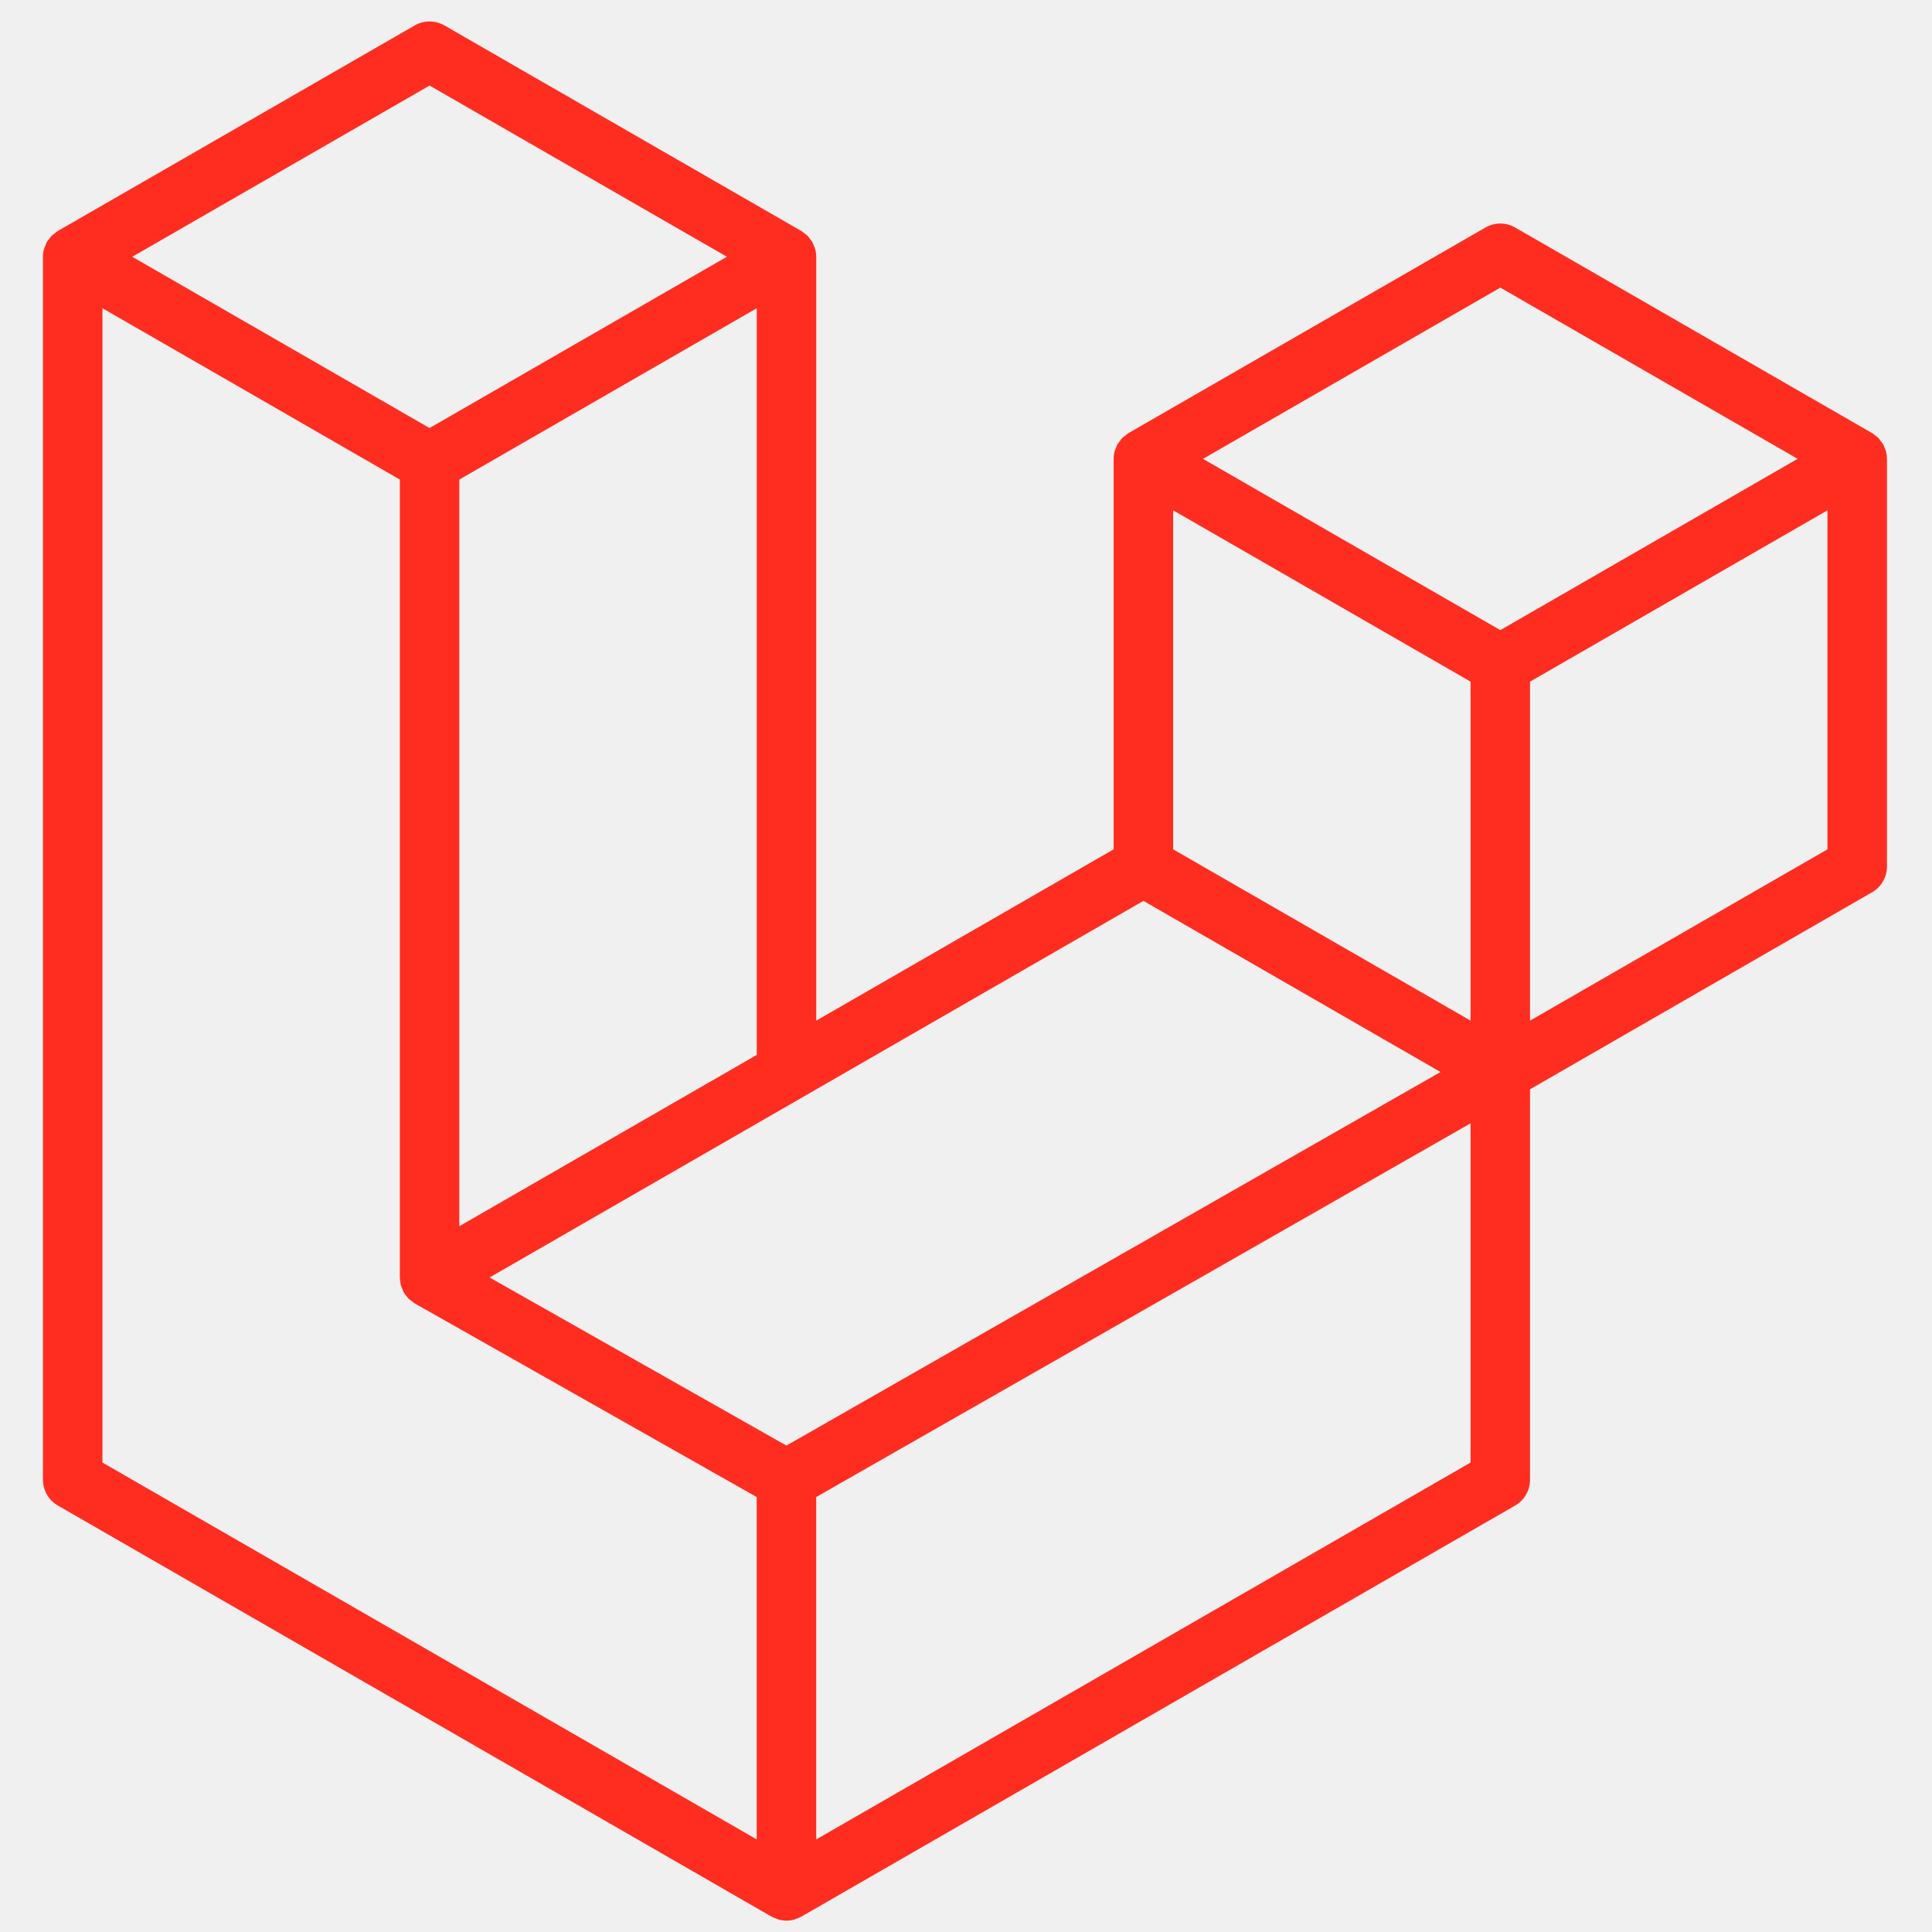
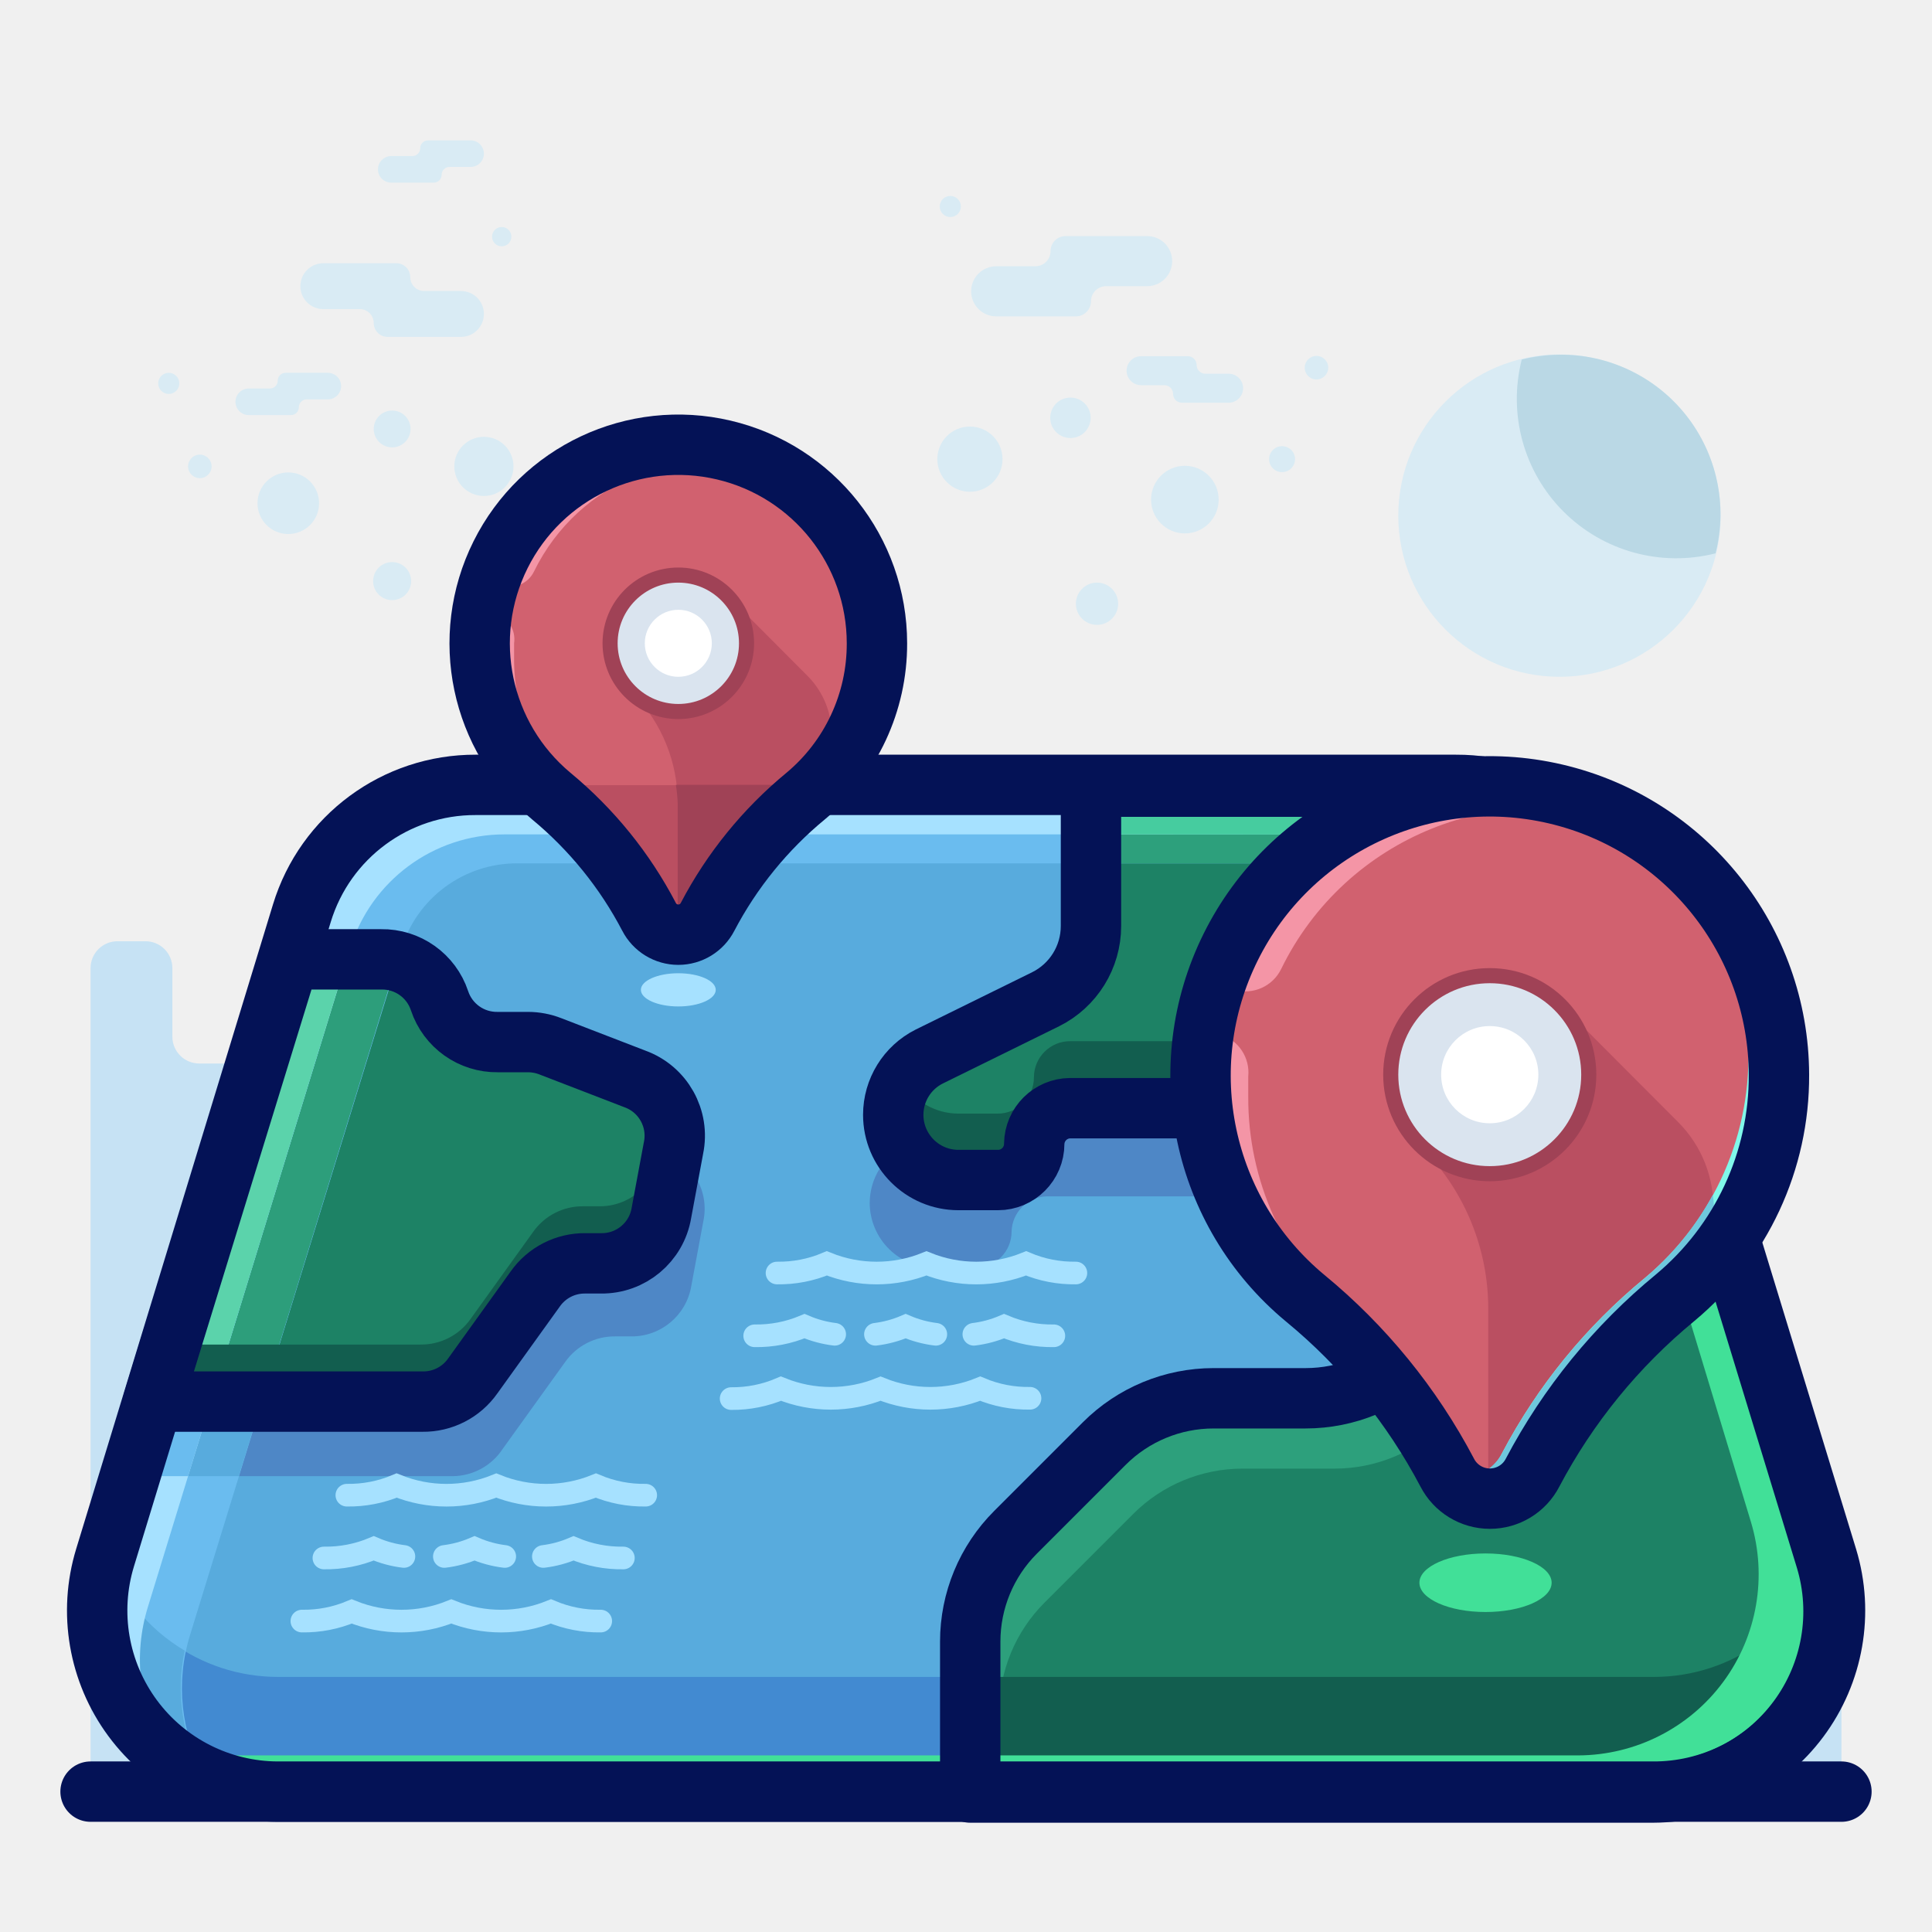
- <svg xmlns="http://www.w3.org/2000/svg" width="166" height="166" viewBox="0 0 166 166" fill="none">
-   <path fill-rule="evenodd" clip-rule="evenodd" d="M162.041 38.759C162.099 38.977 162.129 39.201 162.13 39.426V74.452C162.13 74.902 162.011 75.344 161.786 75.733C161.561 76.122 161.237 76.444 160.847 76.668L131.462 93.594V127.141C131.462 128.054 130.977 128.897 130.186 129.357L68.847 164.683C68.707 164.763 68.554 164.814 68.401 164.868C68.343 164.887 68.289 164.922 68.228 164.938C67.8 165.051 67.349 165.051 66.92 164.938C66.85 164.919 66.786 164.881 66.719 164.855C66.579 164.804 66.432 164.76 66.298 164.683L4.972 129.357C4.583 129.133 4.259 128.81 4.034 128.421C3.808 128.032 3.69 127.591 3.689 127.141L3.689 22.063C3.689 21.834 3.721 21.61 3.779 21.393C3.798 21.32 3.843 21.253 3.868 21.179C3.916 21.045 3.961 20.908 4.031 20.783C4.079 20.7 4.149 20.633 4.206 20.557C4.28 20.454 4.347 20.349 4.433 20.26C4.506 20.186 4.602 20.132 4.685 20.068C4.778 19.992 4.861 19.909 4.966 19.848L35.633 2.185C36.022 1.961 36.462 1.844 36.91 1.844C37.358 1.844 37.798 1.961 38.186 2.185L68.851 19.848H68.857C68.959 19.912 69.045 19.992 69.138 20.065C69.221 20.129 69.313 20.186 69.387 20.257C69.476 20.349 69.54 20.454 69.616 20.557C69.671 20.633 69.744 20.7 69.789 20.783C69.862 20.911 69.904 21.045 69.955 21.179C69.98 21.253 70.025 21.32 70.044 21.396C70.103 21.614 70.133 21.838 70.133 22.063V87.694L95.686 72.974V39.423C95.686 39.2 95.718 38.973 95.775 38.759C95.798 38.683 95.839 38.615 95.865 38.542C95.916 38.408 95.96 38.271 96.031 38.146C96.079 38.063 96.149 37.996 96.203 37.92C96.279 37.818 96.343 37.712 96.433 37.623C96.506 37.549 96.599 37.495 96.681 37.431C96.777 37.355 96.86 37.272 96.962 37.211L127.633 19.548C128.021 19.324 128.461 19.206 128.91 19.206C129.358 19.206 129.798 19.324 130.186 19.548L160.85 37.211C160.959 37.275 161.042 37.355 161.137 37.428C161.217 37.492 161.31 37.549 161.383 37.62C161.473 37.712 161.536 37.818 161.613 37.92C161.67 37.996 161.741 38.063 161.785 38.146C161.859 38.271 161.9 38.408 161.951 38.542C161.98 38.615 162.021 38.683 162.041 38.759ZM157.018 72.974V43.848L146.287 50.028L131.462 58.568V87.694L157.021 72.974H157.018ZM126.354 125.663V96.518L111.771 104.85L70.13 128.626V158.046L126.354 125.663ZM8.801 26.485V125.663L65.018 158.043V128.629L35.649 112L35.64 111.994L35.627 111.988C35.528 111.93 35.445 111.847 35.353 111.777C35.273 111.713 35.18 111.662 35.11 111.592L35.104 111.582C35.021 111.502 34.963 111.403 34.893 111.314C34.829 111.228 34.753 111.154 34.702 111.065L34.699 111.055C34.641 110.96 34.606 110.845 34.565 110.736C34.523 110.64 34.469 110.551 34.443 110.449C34.411 110.328 34.405 110.197 34.392 110.072C34.379 109.976 34.354 109.881 34.354 109.785V109.778V41.205L19.532 32.662L8.801 26.485ZM36.913 7.35L11.364 22.063L36.907 36.777L62.453 22.06L36.907 7.35H36.913ZM50.2 99.174L65.022 90.637V26.485L54.291 32.665L39.466 41.205V105.357L50.2 99.174ZM128.91 24.713L103.363 39.426L128.91 54.14L154.453 39.423L128.91 24.713ZM126.354 58.568L111.529 50.028L100.798 43.848V72.974L115.619 81.511L126.354 87.694V58.568ZM67.571 124.205L105.042 102.803L123.772 92.109L98.245 77.405L68.854 94.334L42.066 109.762L67.571 124.205Z" fill="#FF2D20" />
+ <svg xmlns="http://www.w3.org/2000/svg" id="Layer_1" data-name="Layer 1" viewBox="0 0 64 64">
+   <defs>
+     <style>.cls-1{fill:#d9ebf4;}.cls-2{fill:#c6e2f4;}.cls-23,.cls-26,.cls-3{fill:none;stroke-linecap:round;}.cls-3{stroke:#041256;stroke-width:2px;}.cls-23,.cls-3{stroke-linejoin:round;}.cls-4{fill:#58abdd;}.cls-5{fill:#4e87c6;}.cls-6{fill:#1d8265;}.cls-7{fill:#125e4f;}.cls-8{fill:#428ad1;}.cls-9{fill:#2da07c;}.cls-10{fill:#41e098;}.cls-11{fill:#6abcef;}.cls-12{fill:#2d9e7b;}.cls-13{fill:#a6e1ff;}.cls-14{fill:#46cc9f;}.cls-15{fill:#5bd3ab;}.cls-16{fill:#d1616f;}.cls-17{fill:#ba4f61;}.cls-18{fill:#a04256;}.cls-19{fill:#80f9ea;}.cls-20{fill:#6fc8dd;}.cls-21{fill:#f495a6;}.cls-22{fill:#dae4ef;}.cls-23{stroke:#a04256;stroke-width:0.5px;}.cls-24{fill:#fff;}.cls-25{fill:#bad8e5;}.cls-26{stroke:#a6e1ff;stroke-miterlimit:10;stroke-width:0.75px;}</style>
+   </defs>
+   <path class="cls-1" d="M12.84,11.16h2.43a.76.76,0,0,0,0-1.52H14.05a.46.46,0,0,1-.46-.46.46.46,0,0,0-.46-.46H10.71a.76.76,0,1,0,0,1.52h1.21a.46.46,0,0,1,.46.46A.46.46,0,0,0,12.84,11.16Z" />
+   <path class="cls-1" d="M10.87,12.35H9.46a.26.26,0,0,0-.26.26.26.26,0,0,1-.26.26h-.7a.44.44,0,1,0,0,.88H9.64a.26.26,0,0,0,.26-.26.26.26,0,0,1,.26-.26h.7a.44.44,0,0,0,0-.88Z" />
+   <path class="cls-1" d="M15.59,4.65H14.18a.26.26,0,0,0-.26.26.26.26,0,0,1-.26.26h-.7a.44.44,0,0,0,0,.88h1.41a.26.26,0,0,0,.26-.26.26.26,0,0,1,.26-.26h.7a.44.44,0,0,0,0-.88Z" />
+   <circle class="cls-1" cx="12.99" cy="19.25" r="0.63" />
+   <circle class="cls-1" cx="12.99" cy="14.21" r="0.61" />
+   <circle class="cls-1" cx="16.03" cy="15.45" r="0.98" />
+   <circle class="cls-1" cx="16.62" cy="7.84" r="0.32" />
+   <circle class="cls-1" cx="6.62" cy="15.45" r="0.39" />
+   <circle class="cls-1" cx="9.55" cy="16.67" r="1.02" />
+   <circle class="cls-1" cx="5.59" cy="12.7" r="0.35" />
+   <path class="cls-1" d="M34.8,8.32h0a.5.5,0,0,1,.5-.5H38a.83.83,0,0,1,.83.83h0a.83.83,0,0,1-.83.83H36.64a.5.5,0,0,0-.5.5h0a.5.5,0,0,1-.5.5H33a.83.83,0,0,1-.83-.83h0A.83.83,0,0,1,33,8.82H34.3A.5.5,0,0,0,34.8,8.32Z" />
+   <path class="cls-1" d="M39.64,12.09h0a.29.29,0,0,0-.29-.29H37.8a.48.48,0,0,0-.48.48h0a.48.48,0,0,0,.48.48h.77a.29.29,0,0,1,.29.29h0a.29.29,0,0,0,.29.29H40.7a.48.48,0,0,0,.48-.48h0a.48.48,0,0,0-.48-.48h-.77A.29.29,0,0,1,39.64,12.09Z" />
+   <circle class="cls-1" cx="36.34" cy="20" r="0.7" />
+   <circle class="cls-1" cx="35.46" cy="13.84" r="0.67" />
+   <circle class="cls-1" cx="32.13" cy="15.21" r="1.08" />
+   <circle class="cls-1" cx="31.48" cy="6.84" r="0.35" />
+   <circle class="cls-1" cx="42.47" cy="15.21" r="0.43" />
+   <circle class="cls-1" cx="39.25" cy="16.55" r="1.12" />
+   <circle class="cls-1" cx="43.61" cy="12.18" r="0.39" />
+   <path class="cls-2" d="M3,59.35V32.07a.89.89,0,0,1,.89-.89h.93a.89.89,0,0,1,.89.89v2.27a.89.89,0,0,0,.89.89h3a.89.89,0,0,1,.89.89V46.5a.89.89,0,0,0,.89.89h1.85a.89.89,0,0,1,.89.89v6.54a.89.89,0,0,0,.89.89h.9a.89.89,0,0,0,.89-.89V53.68a.89.89,0,0,1,.89-.89h.81a.89.89,0,0,0,.89-.89V50.37a.89.89,0,0,1,.89-.89H25.1a.89.89,0,0,0,.89-.89v-.91a.89.89,0,0,1,.89-.89h15.4a.89.89,0,0,1,.63.26l4.14,4.14a.89.89,0,0,0,.63.26h1.24a.89.89,0,0,1,.89.89v3a.89.89,0,0,0,.89.89h.51a.89.89,0,0,0,.89-.89v-.52a.89.89,0,0,1,.89-.89h.65a.89.89,0,0,0,.89-.89.89.89,0,0,1,.89-.89h4.63A.89.89,0,0,1,61,53v6.31Z" />
+   <line class="cls-3" x1="3" y1="59.35" x2="61" y2="59.35" />
+   <path class="cls-4" d="M54.76,59.35H9.2A6,6,0,0,1,3.48,51.6L10,30.25A6,6,0,0,1,15.76,26H48.23A6,6,0,0,1,54,30.26l6.53,21.35A6,6,0,0,1,54.76,59.35Z" />
+   <path class="cls-5" d="M34.68,39.63h5.24a1.2,1.2,0,0,0,.85-.35L49,31.05a1.2,1.2,0,0,0-.66-2,5.86,5.86,0,0,0-.88-.07H35.37v4.62A2.71,2.71,0,0,1,33.88,36L30,37.93a2.16,2.16,0,0,0-1.19,1.93h0A2.16,2.16,0,0,0,31,42h1.31a1.2,1.2,0,0,0,1.2-1.2h0A1.2,1.2,0,0,1,34.68,39.63Z" />
+   <path class="cls-5" d="M7.36,39,4.31,48.9H15A2,2,0,0,0,16.65,48l2.07-2.88a2,2,0,0,1,1.66-.85h.52a2,2,0,0,0,2-1.67l.4-2.15a2,2,0,0,0-1.28-2.29l-2.8-1.08a2,2,0,0,0-.74-.14h-1a2,2,0,0,1-1.93-1.37,2,2,0,0,0-1.93-1.37H10.58Z" />
+   <path class="cls-6" d="M35.45,36.71h5.24a1.2,1.2,0,0,0,.85-.35l8.23-8.23a1.2,1.2,0,0,0-.66-2,5.84,5.84,0,0,0-.88-.07H36.14v4.62a2.71,2.71,0,0,1-1.5,2.42L30.78,35a2.16,2.16,0,0,0-1.19,1.93h0a2.16,2.16,0,0,0,2.16,2.16h1.31a1.2,1.2,0,0,0,1.2-1.2h0A1.2,1.2,0,0,1,35.45,36.71Z" />
+   <path class="cls-7" d="M49.47,26.21l-7.93,7.93a1.2,1.2,0,0,1-.85.35H35.45a1.2,1.2,0,0,0-1.2,1.2,1.2,1.2,0,0,1-1.2,1.2H31.75a2.15,2.15,0,0,1-1.85-1.06,2.16,2.16,0,0,0,1.85,3.27h1.31a1.2,1.2,0,0,0,1.2-1.2,1.2,1.2,0,0,1,1.2-1.2h5.24a1.2,1.2,0,0,0,.85-.35l8.23-8.23A1.2,1.2,0,0,0,49.47,26.21Z" />
+   <path class="cls-6" d="M5.07,46.43H14a2,2,0,0,0,1.66-.85l2.07-2.88a2,2,0,0,1,1.66-.85h.52a2,2,0,0,0,2-1.67l.4-2.15a2,2,0,0,0-1.28-2.29l-2.8-1.08a2.05,2.05,0,0,0-.74-.14h-1a2,2,0,0,1-1.93-1.37h0a2,2,0,0,0-1.93-1.37H9.58Z" />
+   <path class="cls-8" d="M60.43,51.45a6,6,0,0,1-5.68,4.1H9.2a6,6,0,0,1-5.68-4.09l0,.15A6,6,0,0,0,9.2,59.35H54.76a6,6,0,0,0,5.72-7.74Z" />
+   <path class="cls-6" d="M55.7,36l-8.82,8.82a5.14,5.14,0,0,1-3.63,1.5H40.2a5.12,5.12,0,0,0-3.62,1.5l-2.94,2.94a5.12,5.12,0,0,0-1.5,3.62v5H54.76a6,6,0,0,0,5.72-7.74Z" />
+   <path class="cls-9" d="M33.1,56.71a5.12,5.12,0,0,1,1.5-3.62l2.94-2.94a5.12,5.12,0,0,1,3.62-1.5h3.05a5.14,5.14,0,0,0,3.63-1.5l8.63-8.63L55.7,36l-8.82,8.82a5.14,5.14,0,0,1-3.63,1.5H40.2a5.12,5.12,0,0,0-3.62,1.5l-2.94,2.94a5.12,5.12,0,0,0-1.5,3.62v5h1Z" />
+   <path class="cls-7" d="M60.48,51.61l0-.16a6,6,0,0,1-5.68,4.1H32.13v3.8H54.76a6,6,0,0,0,5.72-7.74Z" />
+   <path class="cls-10" d="M60.48,51.61,54,30.26a6,6,0,0,0-4.47-4.09,6,6,0,0,1,2,2.88L58,50.41a6,6,0,0,1-5.72,7.74H6.69A6,6,0,0,1,5.43,58,5.92,5.92,0,0,0,9.2,59.35H54.76A6,6,0,0,0,60.48,51.61Z" />
+   <path class="cls-3" d="M55.7,36l-8.82,8.82a5.14,5.14,0,0,1-3.63,1.5H40.2a5.12,5.12,0,0,0-3.62,1.5l-2.94,2.94a5.12,5.12,0,0,0-1.5,3.62v5H54.76a6,6,0,0,0,5.72-7.74Z" />
+   <path class="cls-11" d="M6.29,54.18l7-22.73a4,4,0,0,1,3.86-2.85H51a6,6,0,0,1,2.42.53A6,6,0,0,0,48.23,26H15.76A6,6,0,0,0,10,30.25L3.48,51.6a6,6,0,0,0,3.3,7.22A5.93,5.93,0,0,1,6.29,54.18Z" />
+   <polygon class="cls-4" points="10.58 34.24 7.36 38.97 5.8 44.05 4.31 48.9 7.91 48.9 12.42 34.24 10.58 34.24" />
+   <path class="cls-9" d="M49.29,28.6l.48-.48a1.2,1.2,0,0,0-.63-2h0a5.85,5.85,0,0,0-.86-.06H36.14V28.6Z" />
+   <path class="cls-12" d="M12.63,31.77H9.58L7.76,37.68,5.07,46.43h3.6l4.48-14.58A2,2,0,0,0,12.63,31.77Z" />
+   <path class="cls-4" d="M3.29,52.47c0,.15,0,.3-.05.46s0,.15,0,.23,0,.3,0,.45,0,.13,0,.2a5.89,5.89,0,0,0,.07.6c0,.08,0,.15.05.23s.05.24.09.36.06.19.09.29l.1.27c0,.11.08.21.13.31l.09.18a6,6,0,0,0,.75,1.15l.05.06c.11.12.22.24.33.36l0,0a6,6,0,0,0,1.75,1.19h0a5.93,5.93,0,0,1-.62-4.13,6,6,0,0,1-2.63-3.25l0,.15a6.09,6.09,0,0,0-.16.66C3.31,52.33,3.3,52.4,3.29,52.47Z" />
+   <path class="cls-13" d="M4.9,53.23l6.7-21.81a5.35,5.35,0,0,1,5.11-3.78H49.65a5.94,5.94,0,0,1,3.69,1.29A6,6,0,0,0,48.23,26H15.76A6,6,0,0,0,10,30.25L3.48,51.6a6,6,0,0,0,2,6.43A5.92,5.92,0,0,1,4.9,53.23Z" />
+   <polygon class="cls-11" points="10.58 34.24 7.36 38.97 6.71 41.1 4.82 47.23 4.31 48.9 6.23 48.9 10.73 34.24 10.58 34.24" />
+   <path class="cls-14" d="M49.65,27.65c.13,0,.26,0,.39,0a1.19,1.19,0,0,0-.89-1.58l-.08,0a5.83,5.83,0,0,0-.84-.06H36.14v1.63Z" />
+   <path class="cls-3" d="M35.45,36.71h5.24a1.2,1.2,0,0,0,.85-.35l8.23-8.23a1.2,1.2,0,0,0-.66-2,5.84,5.84,0,0,0-.88-.07H36.14v4.62a2.71,2.71,0,0,1-1.5,2.42L30.78,35a2.16,2.16,0,0,0-1.19,1.93h0a2.16,2.16,0,0,0,2.16,2.16h1.31a1.2,1.2,0,0,0,1.2-1.2h0A1.2,1.2,0,0,1,35.45,36.71Z" />
+   <polygon class="cls-15" points="9.58 31.77 8.62 34.89 7.76 37.67 5.07 46.43 6.99 46.43 11.49 31.77 9.58 31.77" />
+   <path class="cls-7" d="M22.13,36.71l-.29,1.58a2,2,0,0,1-2,1.67h-.52a2,2,0,0,0-1.66.85l-2.07,2.88a2,2,0,0,1-1.66.85H5.65l-.58,1.89H14a2,2,0,0,0,1.66-.85l2.07-2.88a2,2,0,0,1,1.66-.85h.52a2,2,0,0,0,2-1.67l.4-2.15A2,2,0,0,0,22.13,36.71Z" />
+   <path class="cls-3" d="M5.07,46.43H14a2,2,0,0,0,1.66-.85l2.07-2.88a2,2,0,0,1,1.66-.85h.52a2,2,0,0,0,2-1.67l.4-2.15a2,2,0,0,0-1.28-2.29l-2.8-1.08a2.05,2.05,0,0,0-.74-.14h-1a2,2,0,0,1-1.93-1.37h0a2,2,0,0,0-1.93-1.37H9.58Z" />
+   <path class="cls-3" d="M54.76,59.35H9.2A6,6,0,0,1,3.48,51.6L10,30.25A6,6,0,0,1,15.76,26H48.23A6,6,0,0,1,54,30.26l6.53,21.35A6,6,0,0,1,54.76,59.35Z" />
+   <path class="cls-16" d="M29.05,21.31a6.58,6.58,0,1,0-10.79,5.06,13,13,0,0,1,3.24,4h0a1.09,1.09,0,0,0,1.94,0h0a13,13,0,0,1,3.25-4A6.56,6.56,0,0,0,29.05,21.31Z" />
+   <path class="cls-17" d="M21.5,30.34a1.09,1.09,0,0,0,1.94,0h0a13,13,0,0,1,3.25-4c.13-.1.24-.22.36-.33H17.9c.12.12.24.23.37.34a13,13,0,0,1,3.24,4Z" />
+   <path class="cls-17" d="M24.15,19.78,20.87,22.9,21,23a5.19,5.19,0,0,1,1.45,3.6v4.3a1.08,1.08,0,0,0,1-.57,11.58,11.58,0,0,1,3-3.82l.15-.12a2.73,2.73,0,0,0,.15-4Z" />
+   <path class="cls-18" d="M22.39,26a5.13,5.13,0,0,1,.06.61v4.3h0a1.13,1.13,0,0,0,.27,0h0a1.09,1.09,0,0,0,.21-.08l.06,0a1.06,1.06,0,0,0,.15-.11l.09-.07a1.13,1.13,0,0,0,.1-.14,1.08,1.08,0,0,0,.09-.13h0l.08-.14a11.34,11.34,0,0,1,2.94-3.66l.15-.12A2.58,2.58,0,0,0,27,26Z" />
+   <path class="cls-19" d="M25.45,15.44A6.57,6.57,0,0,1,26,25.94a13,13,0,0,0-3.25,4h0a1.08,1.08,0,0,1-1.14.57,1.09,1.09,0,0,0,1.83-.16,13,13,0,0,1,3.25-4,6.58,6.58,0,0,0-1.24-10.92Z" />
+   <path class="cls-20" d="M27.55,24A6.6,6.6,0,0,1,26,25.94a13,13,0,0,0-3.25,4h0a1,1,0,0,1-.3.35v.64h.2l.13,0,.15-.06.1,0,.15-.11.08-.07a1.11,1.11,0,0,0,.13-.17l.06-.09c.15-.3.32-.58.5-.86a10.38,10.38,0,0,1,2.52-2.94l.15-.12A2.63,2.63,0,0,0,27.55,24Z" />
+   <path class="cls-21" d="M22.26,30.29a15.13,15.13,0,0,0-3-3.52,6.56,6.56,0,0,1-2.23-5q0-.23,0-.46a.91.91,0,0,0-.63-1l-.4-.12a6.37,6.37,0,0,0-.09,1,6.56,6.56,0,0,0,2.43,5.13,12,12,0,0,1,3.18,3.93h0a1.08,1.08,0,0,0,1.14.57l0,0Z" />
+   <path class="cls-21" d="M22.21,14.73a6.65,6.65,0,0,0-6,4.55l.41.12a.9.9,0,0,0,1.07-.47,6.54,6.54,0,0,1,8.13-3.27A6.55,6.55,0,0,0,22.21,14.73Z" />
+   <path class="cls-3" d="M29.05,21.31a6.58,6.58,0,1,0-10.79,5.06,13,13,0,0,1,3.24,4h0a1.09,1.09,0,0,0,1.94,0h0a13,13,0,0,1,3.25-4A6.56,6.56,0,0,0,29.05,21.31Z" />
+   <circle class="cls-22" cx="22.47" cy="21.31" r="2.26" />
+   <circle class="cls-23" cx="22.47" cy="21.31" r="2.26" />
+   <circle class="cls-24" cx="22.47" cy="21.31" r="1.11" />
+   <path class="cls-16" d="M58.93,35.6A9.58,9.58,0,1,0,43.23,43a18.84,18.84,0,0,1,4.71,5.78h0a1.59,1.59,0,0,0,2.83,0h0a18.93,18.93,0,0,1,4.72-5.79A9.55,9.55,0,0,0,58.93,35.6Z" />
+   <path class="cls-17" d="M51.8,33.37,47,37.91l.19.2a7.56,7.56,0,0,1,2.11,5.23v6.25a1.57,1.57,0,0,0,1.44-.83,16.85,16.85,0,0,1,4.41-5.56l.22-.17a4,4,0,0,0,.21-5.87Z" />
+   <path class="cls-19" d="M53.69,27.06a9.56,9.56,0,0,1,.79,15.28,18.93,18.93,0,0,0-4.72,5.79h0A1.57,1.57,0,0,1,48.1,49a1.58,1.58,0,0,0,2.67-.23,18.93,18.93,0,0,1,4.72-5.79,9.57,9.57,0,0,0-1.8-15.89Z" />
+   <path class="cls-20" d="M56.74,39.58a9.61,9.61,0,0,1-2.26,2.77,18.93,18.93,0,0,0-4.72,5.79h0a1.52,1.52,0,0,1-.44.51v.93h.09l.2,0,.18,0,.22-.09.15-.07a1.55,1.55,0,0,0,.21-.16l.12-.1a1.62,1.62,0,0,0,.18-.24,1.56,1.56,0,0,0,.09-.13c.22-.43.47-.85.73-1.26a15.1,15.1,0,0,1,3.66-4.27l.22-.17A3.83,3.83,0,0,0,56.74,39.58Z" />
+   <path class="cls-21" d="M49,48.66a22,22,0,0,0-4.41-5.12,9.54,9.54,0,0,1-3.24-7.21q0-.34,0-.67a1.32,1.32,0,0,0-.92-1.39l-.58-.17a9.29,9.29,0,0,0-.13,1.46A9.55,9.55,0,0,0,43.32,43a17.44,17.44,0,0,1,4.62,5.71h0a1.57,1.57,0,0,0,1.65.83l0-.06Z" />
+   <path class="cls-21" d="M49,26a9.68,9.68,0,0,0-8.7,6.61l.59.18a1.32,1.32,0,0,0,1.55-.69,9.51,9.51,0,0,1,11.82-4.76A9.53,9.53,0,0,0,49,26Z" />
+   <path class="cls-3" d="M58.93,35.6A9.58,9.58,0,1,0,43.23,43a18.84,18.84,0,0,1,4.71,5.78h0a1.59,1.59,0,0,0,2.83,0h0a18.93,18.93,0,0,1,4.72-5.79A9.55,9.55,0,0,0,58.93,35.6Z" />
+   <circle class="cls-22" cx="49.35" cy="35.6" r="3.28" />
+   <circle class="cls-23" cx="49.35" cy="35.6" r="3.28" />
+   <circle class="cls-24" cx="49.35" cy="35.6" r="1.61" />
+   <ellipse class="cls-13" cx="22.47" cy="32.79" rx="1.24" ry="0.55" />
+   <ellipse class="cls-10" cx="49.21" cy="52.43" rx="2.19" ry="0.97" />
+   <circle class="cls-1" cx="51.66" cy="17.08" r="5.34" />
+   <path class="cls-25" d="M51.66,11.75a5.31,5.31,0,0,0-1.25.16,5.28,5.28,0,0,0,6.42,6.42,5.28,5.28,0,0,0-5.17-6.58Z" />
+   <path class="cls-26" d="M11.49,49.53a4.08,4.08,0,0,0,1.65-.32,4.4,4.4,0,0,0,3.3,0,4.4,4.4,0,0,0,3.3,0,4.08,4.08,0,0,0,1.65.32" />
+   <path class="cls-26" d="M10.73,51.61a4.08,4.08,0,0,0,1.65-.32,3.66,3.66,0,0,0,1,.27" />
+   <path class="cls-26" d="M14.72,51.56a3.66,3.66,0,0,0,1-.27,3.66,3.66,0,0,0,1,.27" />
+   <path class="cls-26" d="M18,51.56a3.66,3.66,0,0,0,1-.27,4.08,4.08,0,0,0,1.65.32" />
+   <path class="cls-26" d="M10,53.7a4.08,4.08,0,0,0,1.65-.32,4.4,4.4,0,0,0,3.3,0,4.4,4.4,0,0,0,3.3,0,4.08,4.08,0,0,0,1.65.32" />
+   <path class="cls-26" d="M25.74,42.17a4.08,4.08,0,0,0,1.65-.32,4.4,4.4,0,0,0,3.3,0,4.4,4.4,0,0,0,3.3,0,4.08,4.08,0,0,0,1.65.32" />
+   <path class="cls-26" d="M25,44.25a4.08,4.08,0,0,0,1.65-.32,3.66,3.66,0,0,0,1,.27" />
+   <path class="cls-26" d="M29,44.2a3.66,3.66,0,0,0,1-.27,3.66,3.66,0,0,0,1,.27" />
+   <path class="cls-26" d="M32.26,44.2a3.66,3.66,0,0,0,1-.27,4.08,4.08,0,0,0,1.65.32" />
+   <path class="cls-26" d="M24.22,46.33A4.08,4.08,0,0,0,25.87,46a4.4,4.4,0,0,0,3.3,0,4.4,4.4,0,0,0,3.3,0,4.08,4.08,0,0,0,1.65.32" />
</svg>
